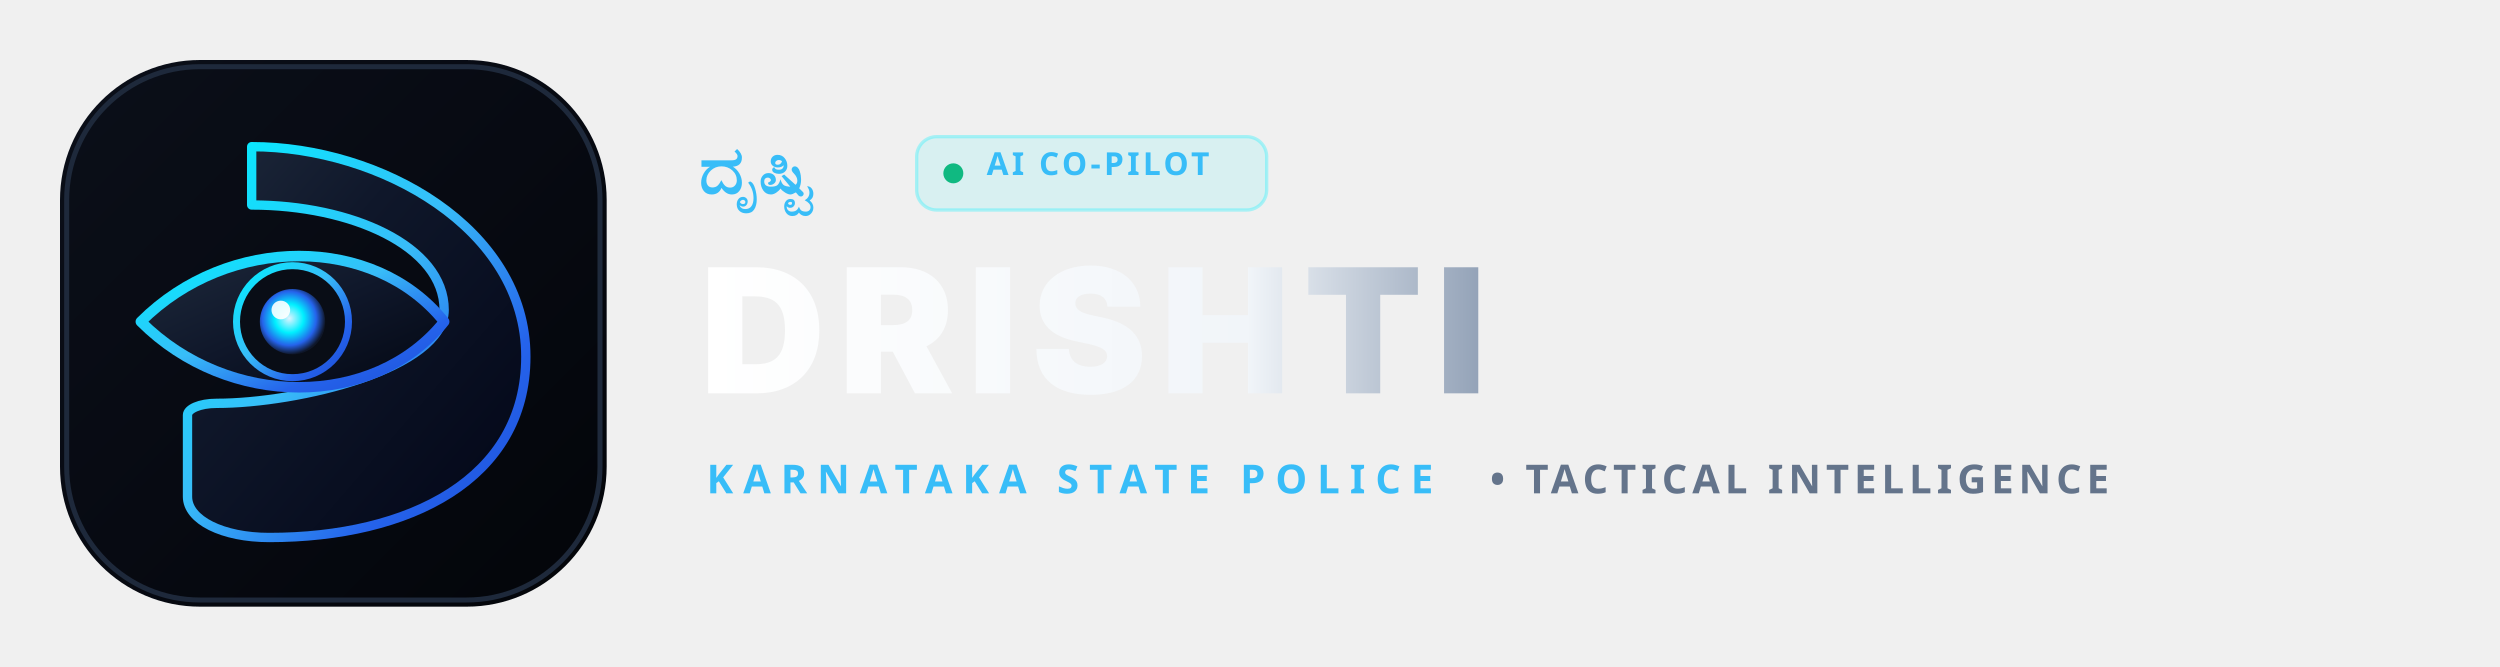
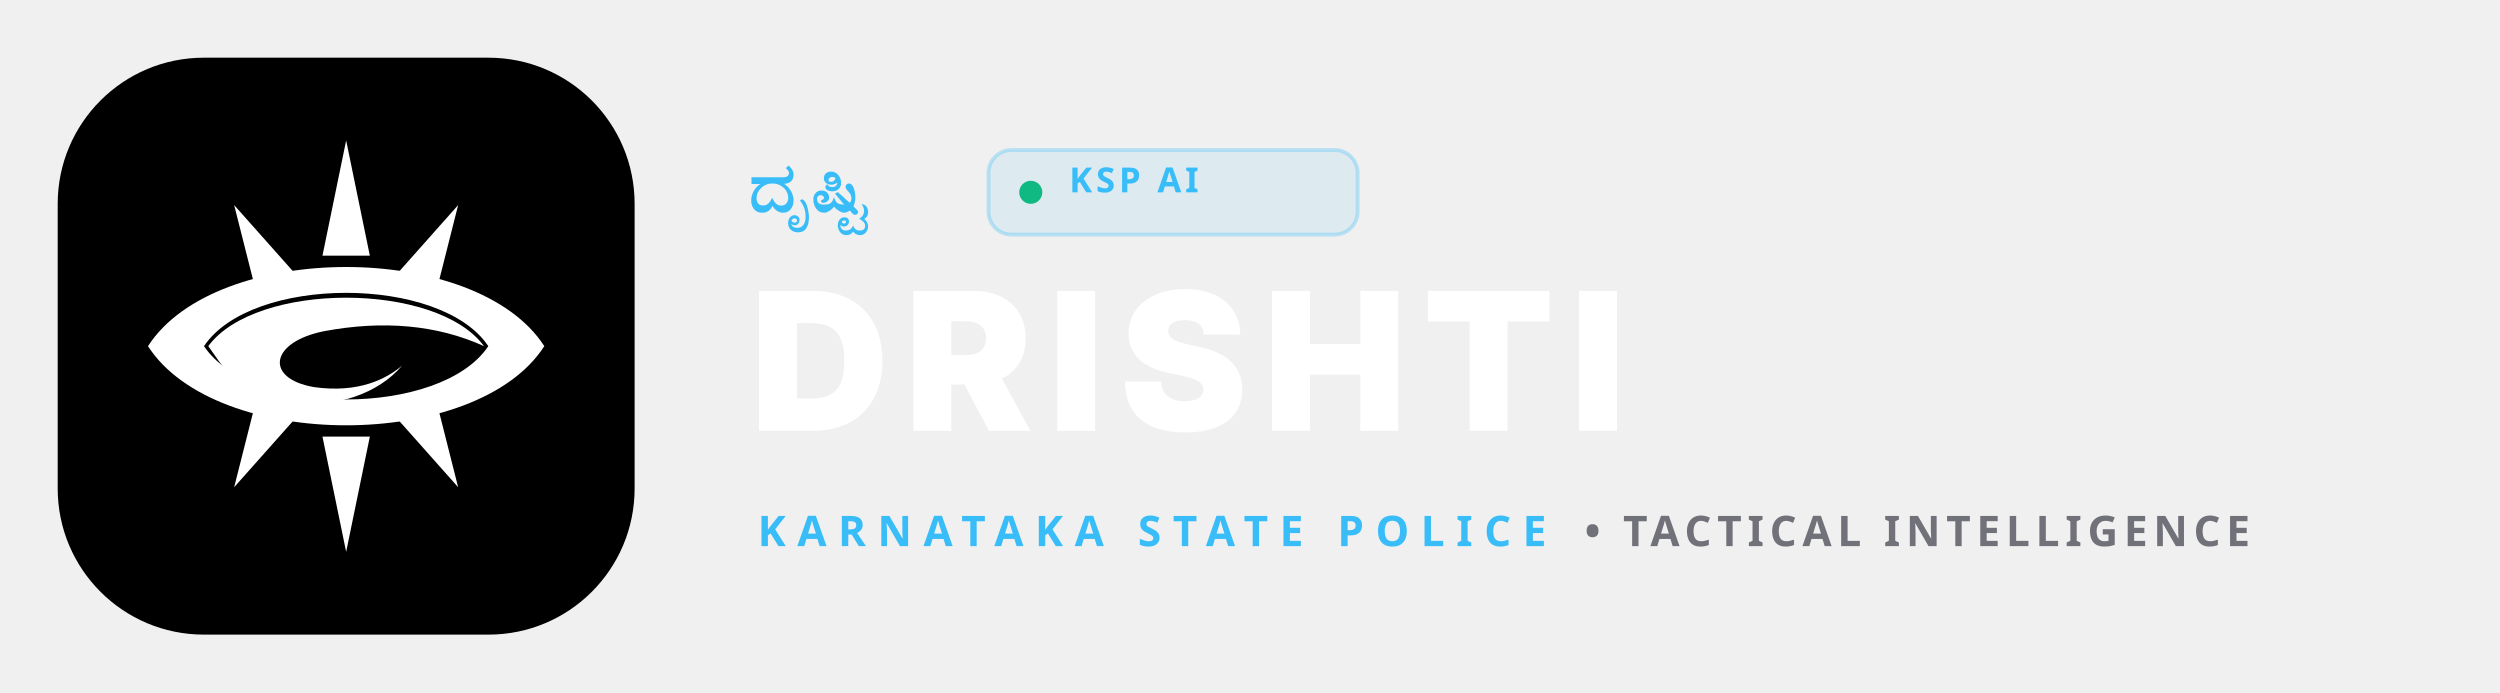
- <svg xmlns="http://www.w3.org/2000/svg" viewBox="0 0 750 200" width="100%" height="100%">
-   <defs>
-     <linearGradient id="bgGradFull" x1="0%" y1="0%" x2="100%" y2="100%">
-       <stop offset="0%" stop-color="#0B0F19" />
-       <stop offset="50%" stop-color="#070A12" />
-       <stop offset="100%" stop-color="#030509" />
-     </linearGradient>
-     <linearGradient id="dRibbonGradFull" x1="0%" y1="0%" x2="100%" y2="100%">
-       <stop offset="0%" stop-color="#1E293B" />
-       <stop offset="35%" stop-color="#0F172A" />
-       <stop offset="100%" stop-color="#020617" />
-     </linearGradient>
-     <linearGradient id="sapphireGlowFull" x1="0%" y1="0%" x2="100%" y2="100%">
-       <stop offset="0%" stop-color="#00F0FF" />
-       <stop offset="45%" stop-color="#38BDF8" />
-       <stop offset="75%" stop-color="#2563EB" />
-       <stop offset="100%" stop-color="#1D4ED8" />
-     </linearGradient>
-     <linearGradient id="eyeGlassGradFull" x1="0%" y1="0%" x2="100%" y2="100%">
-       <stop offset="0%" stop-color="#1E293B" />
-       <stop offset="50%" stop-color="#0F172A" />
-       <stop offset="100%" stop-color="#030712" />
-     </linearGradient>
-     <radialGradient id="pupilCoreGradFull" cx="45%" cy="45%" r="55%">
-       <stop offset="0%" stop-color="#E0F2FE" />
-       <stop offset="40%" stop-color="#00F0FF" />
-       <stop offset="75%" stop-color="#2563EB" />
-       <stop offset="100%" stop-color="#0F172A" />
-     </radialGradient>
-     <linearGradient id="textGradFull" x1="0%" y1="0%" x2="100%" y2="0%">
-       <stop offset="0%" stop-color="#FFFFFF" />
-       <stop offset="70%" stop-color="#F1F5F9" />
-       <stop offset="100%" stop-color="#94A3B8" />
-     </linearGradient>
-   </defs>
-   <g transform="translate(18, 18)">
-     <rect width="164" height="164" rx="42" fill="url(#bgGradFull)" />
-     <rect width="160" height="160" x="2" y="2" rx="40" fill="none" stroke="#1E293B" stroke-width="1.5" />
-     <g transform="translate(82, 82) scale(0.35)">
-       <path d="M -70 -160             C 40 -160, 165 -90, 165 20             C 165 125, 65 175, -55 175             C -95 175, -125 160, -125 140            L -125 70             C -125 65, -115 60, -100 60            C -30 60, 95 30, 95 -20            C 95 -75, 15 -110, -70 -110            Z" fill="url(#dRibbonGradFull)" stroke="url(#sapphireGlowFull)" stroke-width="8" stroke-linejoin="round" />
-       <path d="M -165 -10             C -90 -85, 35 -85, 95 -10             C 35 65, -90 65, -165 -10 Z" fill="url(#eyeGlassGradFull)" stroke="url(#sapphireGlowFull)" stroke-width="9" stroke-linejoin="round" />
-       <circle cx="-35" cy="-10" r="48" fill="#090D16" stroke="url(#sapphireGlowFull)" stroke-width="6" />
-       <circle cx="-35" cy="-10" r="28" fill="url(#pupilCoreGradFull)" />
-       <circle cx="-45" cy="-20" r="8" fill="#FFFFFF" opacity="0.9" />
+ <svg xmlns="http://www.w3.org/2000/svg" viewBox="0 0 650 180" width="100%" height="100%">
+   <g transform="translate(15, 15)">
+     <rect width="150" height="150" rx="38" fill="#000000" />
+     <g transform="translate(75, 75) scale(0.28)" fill="#FFFFFF">
+       <polygon points="0,-191 22,-84 -22,-84" />
+       <polygon points="-104,-131 -48,-68 -82,-44" />
+       <polygon points="104,-131 82,-44 48,-68" />
+       <polygon points="0,191 -22,84 22,84" />
+       <polygon points="-104,131 -82,44 -48,68" />
+       <polygon points="104,131 48,68 82,44" />
+       <path d="M -184 0             C -121 -98, 121 -98, 184 0             C 121 98, -121 98, -184 0 Z            M -132 0             C -88 -66, 88 -66, 132 0             C 88 66, -88 66, -132 0 Z" fill-rule="evenodd" />
+       <path d="M -128 0             C -84 -60, 84 -60, 128 0             C 84 -20, 34 -24, -20 -14             C -71 -4, -76 30, -30 38             C 12 44, 38 30, 52 18             C 30 44, -10 58, -50 52             C -104 44, -116 16, -128 0 Z" />
    </g>
  </g>
-   <g transform="translate(210, 0)">
-     <g transform="translate(0, 58)">
-       <text font-family="'Plus Jakarta Sans', sans-serif" font-size="20" font-weight="700" fill="#38BDF8" letter-spacing="1">
+   <g transform="translate(195, 0)">
+     <g transform="translate(0, 55)">
+       <text font-family="'Plus Jakarta Sans', sans-serif" font-size="18" font-weight="700" fill="#38BDF8" letter-spacing="1">
        ದೃಷ್ಟಿ
      </text>
-       <rect x="65" y="-17" width="105" height="22" rx="6" fill="#00F0FF" fill-opacity="0.1" stroke="#00F0FF" stroke-opacity="0.3" stroke-width="1" />
-       <circle cx="76" cy="-6" r="3" fill="#10B981" />
-       <text x="86" y="-5.5" font-family="'Plus Jakarta Sans', sans-serif" font-size="9.5" font-weight="800" fill="#38BDF8" letter-spacing="1">
-         AI CO-PILOT
+       <rect x="62" y="-16" width="96" height="22" rx="6" fill="#38BDF8" fill-opacity="0.1" stroke="#38BDF8" stroke-opacity="0.3" stroke-width="1" />
+       <circle cx="73" cy="-5" r="3" fill="#10B981" />
+       <text x="83" y="-5" font-family="'Plus Jakarta Sans', sans-serif" font-size="9" font-weight="800" fill="#38BDF8" letter-spacing="1">
+         KSP AI
      </text>
    </g>
-     <text x="0" y="118" font-family="'Plus Jakarta Sans', -apple-system, sans-serif" font-size="52" font-weight="900" fill="url(#textGradFull)" letter-spacing="4">
+     <text x="0" y="112" font-family="'Plus Jakarta Sans', -apple-system, sans-serif" font-size="50" font-weight="900" fill="#FFFFFF" letter-spacing="4">
      DRISHTI
    </text>
-     <g transform="translate(2, 148)">
-       <text font-family="'Plus Jakarta Sans', sans-serif" font-size="12" font-weight="800" fill="#38BDF8" letter-spacing="3">
+     <g transform="translate(2, 142)">
+       <text font-family="'Plus Jakarta Sans', sans-serif" font-size="11" font-weight="800" fill="#38BDF8" letter-spacing="3">
        KARNATAKA STATE POLICE
      </text>
-       <text x="235" y="0" font-family="'Plus Jakarta Sans', sans-serif" font-size="12" font-weight="600" fill="#64748B" letter-spacing="1.5">
+       <text x="215" y="0" font-family="'Plus Jakarta Sans', sans-serif" font-size="11" font-weight="600" fill="#71717A" letter-spacing="1.5">
        • TACTICAL INTELLIGENCE
      </text>
    </g>
  </g>
</svg>
